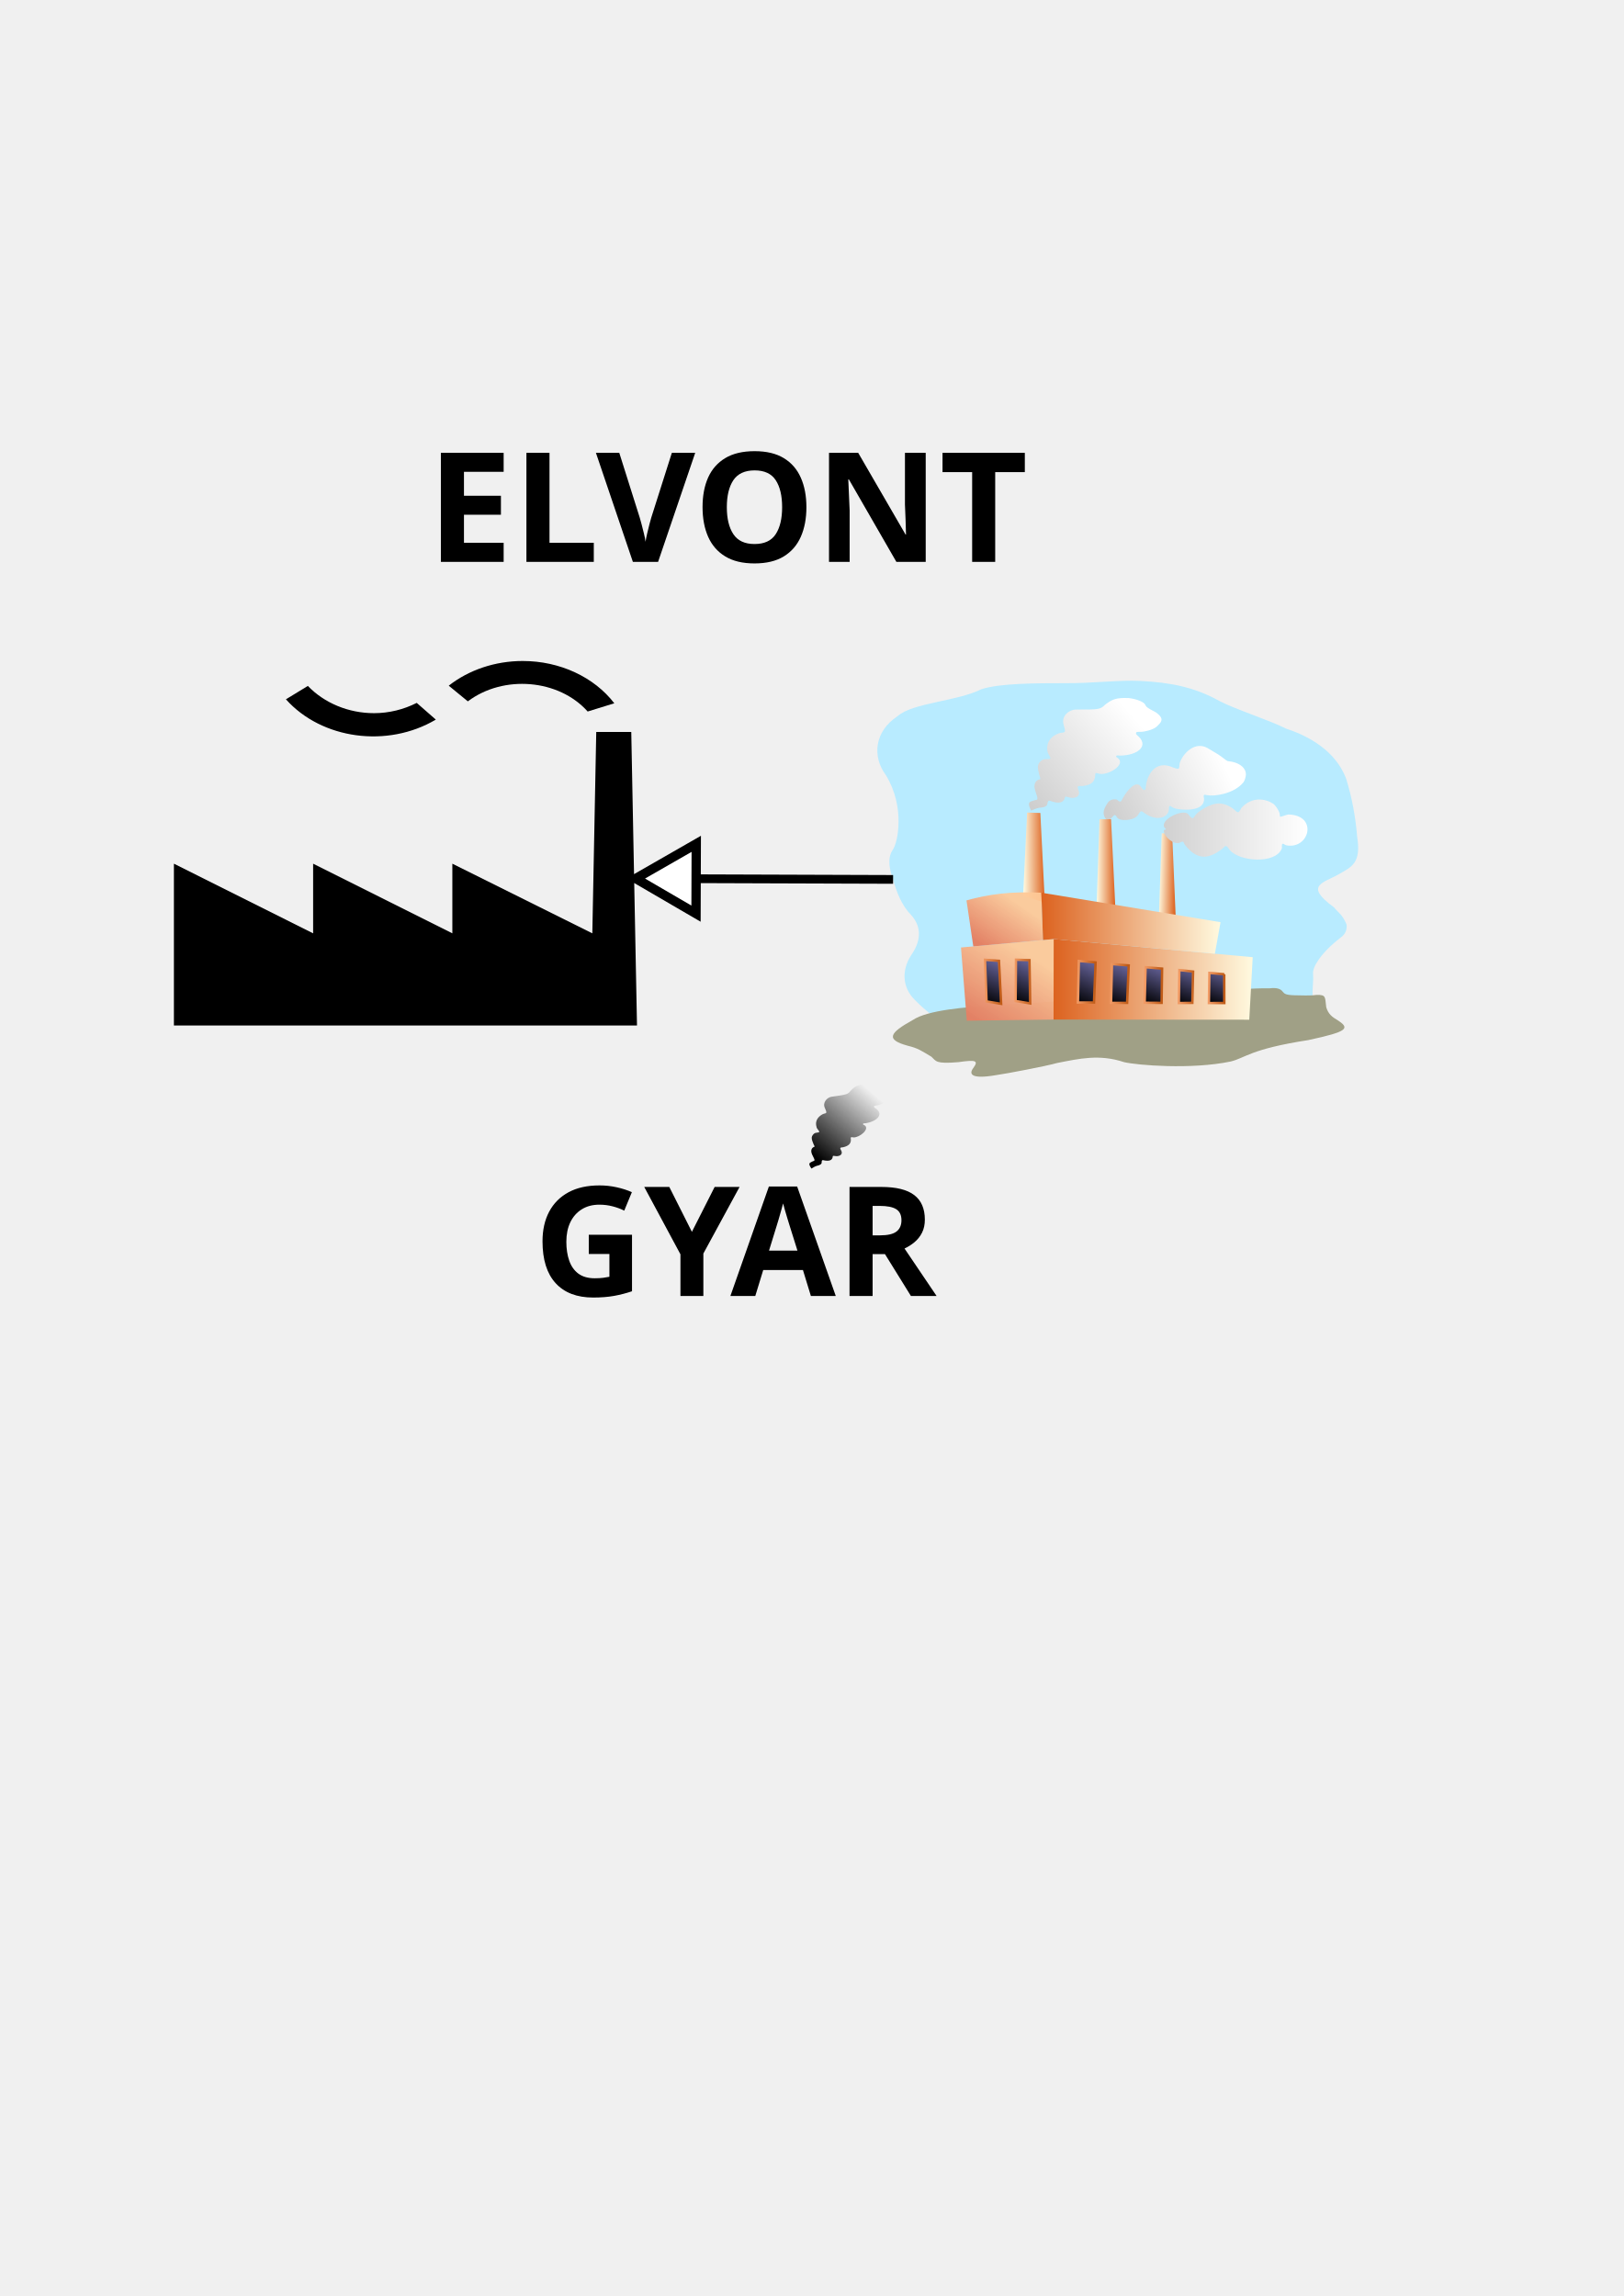
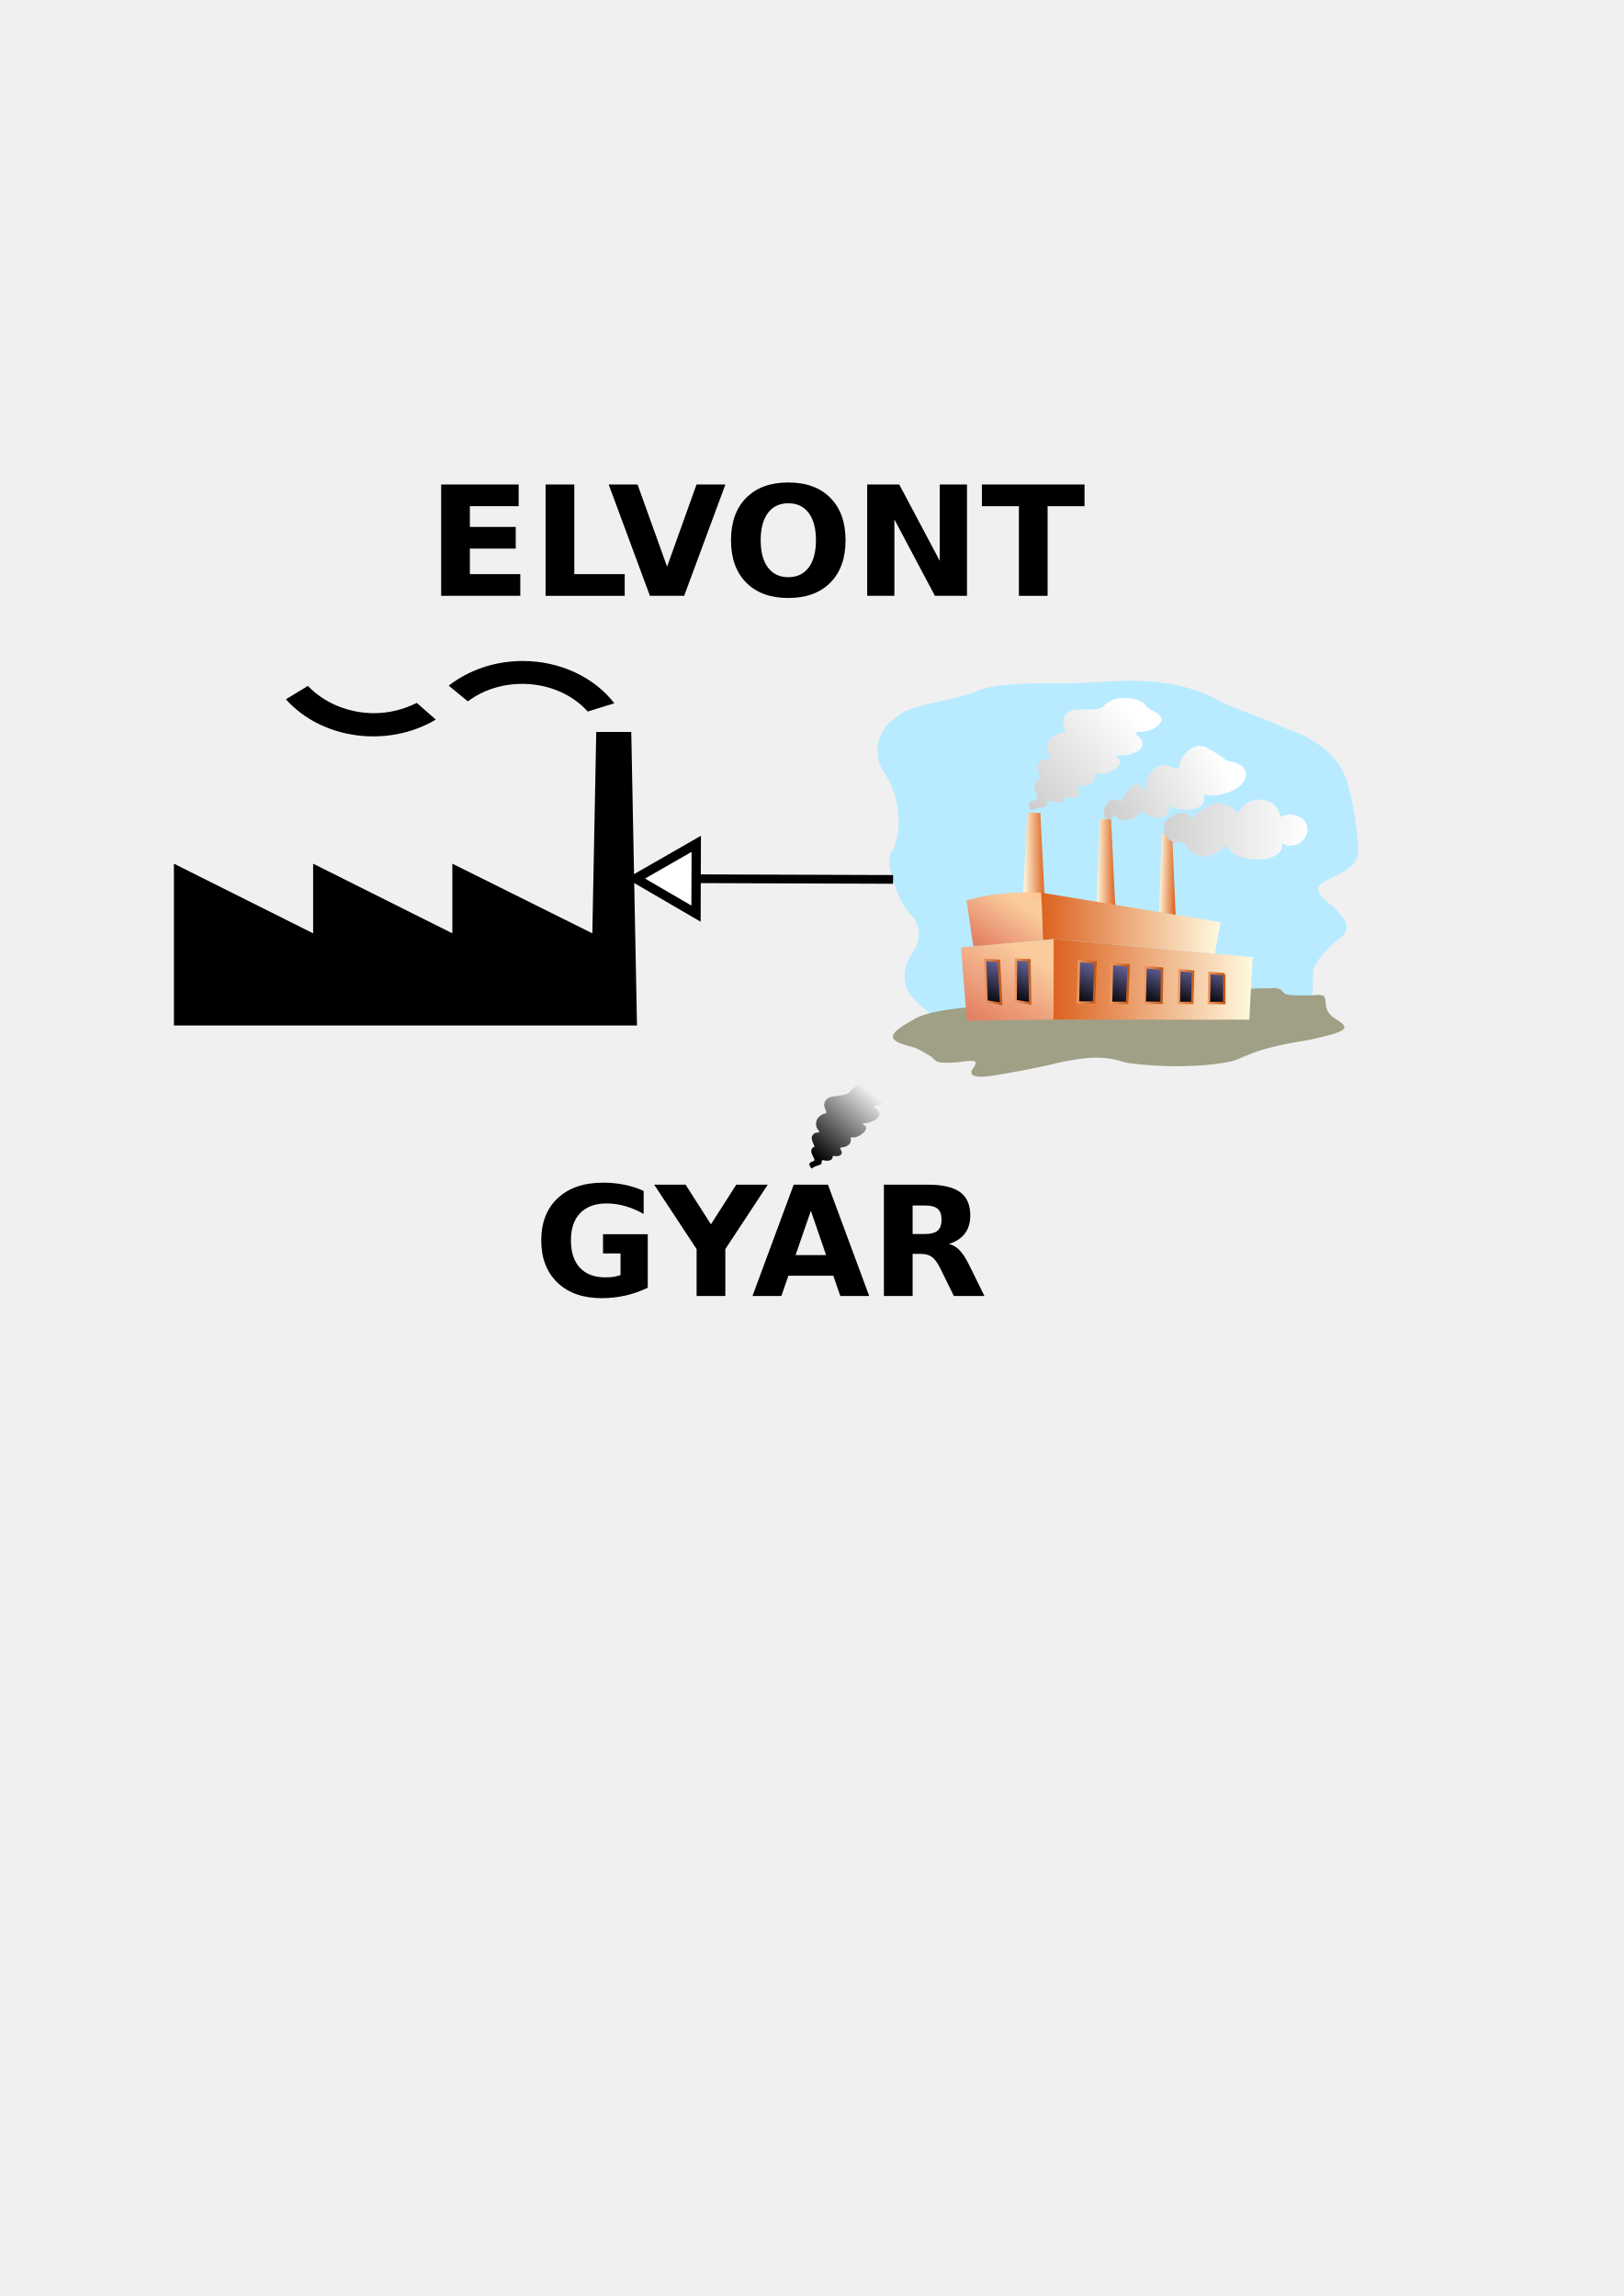
<svg xmlns="http://www.w3.org/2000/svg" xmlns:xlink="http://www.w3.org/1999/xlink" width="210mm" height="297mm" viewBox="0 0 744.094 1052.362" id="svg2" version="1.1">
  <defs id="defs4">
    <linearGradient id="linearGradient5754">
      <stop style="stop-color:#000000;stop-opacity:1;" offset="0" id="stop5756" />
      <stop style="stop-color:#000000;stop-opacity:0;" offset="1" id="stop5758" />
    </linearGradient>
    <marker orient="auto" refY="0.0" refX="0.0" id="EmptyTriangleInL" style="overflow:visible">
      <path id="path4670" d="M 5.77,0.0 L -2.88,5.0 L -2.88,-5.0 L 5.77,0.0 z " style="fill-rule:evenodd;fill:#ffffff;stroke:#000000;stroke-width:1pt;stroke-opacity:1" transform="scale(-0.8) translate(-6,0)" />
    </marker>
    <marker orient="auto" refY="0.0" refX="0.0" id="EmptyTriangleOutL" style="overflow:visible">
      <path id="path4679" d="M 5.77,0.0 L -2.88,5.0 L -2.88,-5.0 L 5.77,0.0 z " style="fill-rule:evenodd;fill:#ffffff;stroke:#000000;stroke-width:1pt;stroke-opacity:1" transform="scale(0.8) translate(-6,0)" />
    </marker>
    <linearGradient id="linearGradient11076">
      <stop id="stop11078" offset="0" style="stop-color:#dc611d;stop-opacity:0.941;" />
      <stop id="stop11080" offset="1" style="stop-color:#fdf3d7;stop-opacity:1;" />
    </linearGradient>
    <linearGradient id="linearGradient9998">
      <stop id="stop10000" offset="0" style="stop-color:#c05b17;stop-opacity:1;" />
      <stop style="stop-color:#f19a64;stop-opacity:1;" offset="1" id="stop10002" />
    </linearGradient>
    <linearGradient id="linearGradient9005">
      <stop style="stop-color:#636095;stop-opacity:1;" offset="0" id="stop9996" />
      <stop id="stop9009" offset="1" style="stop-color:#07070c;stop-opacity:1;" />
    </linearGradient>
    <linearGradient id="linearGradient8020">
      <stop id="stop8022" offset="0" style="stop-color:#cecece;stop-opacity:1;" />
      <stop id="stop8024" offset="1" style="stop-color:#ffffff;stop-opacity:1;" />
    </linearGradient>
    <linearGradient id="linearGradient8004">
      <stop id="stop8006" offset="0" style="stop-color:#dc621f;stop-opacity:1;" />
      <stop id="stop8008" offset="1" style="stop-color:#fffae0;stop-opacity:1;" />
    </linearGradient>
    <linearGradient id="linearGradient7998">
      <stop style="stop-color:#e38165;stop-opacity:1;" offset="0" id="stop8000" />
      <stop id="stop8010" offset="1" style="stop-color:#fec997;stop-opacity:0.941;" />
    </linearGradient>
    <linearGradient gradientUnits="userSpaceOnUse" y2="252.327" x2="165.881" y1="252.097" x1="181.415" id="linearGradient7996" xlink:href="#linearGradient9998" />
    <linearGradient gradientUnits="userSpaceOnUse" y2="389.505" x2="600" y1="389.505" x1="200" id="linearGradient8026" xlink:href="#linearGradient8020" />
    <linearGradient gradientUnits="userSpaceOnUse" y2="265.517" x2="166.963" y1="234.893" x1="180.103" id="linearGradient10022" xlink:href="#linearGradient9005" />
    <linearGradient gradientTransform="matrix(0.9274193,0,0,0.9325015,458.2046,363.9868)" y2="265.517" x2="166.963" y1="234.893" x1="180.103" gradientUnits="userSpaceOnUse" id="linearGradient10026" xlink:href="#linearGradient9005" />
    <linearGradient gradientTransform="matrix(0.9274193,0,0,0.9325015,458.2046,363.9868)" y2="252.327" x2="165.881" y1="252.097" x1="181.415" gradientUnits="userSpaceOnUse" id="linearGradient10028" xlink:href="#linearGradient9998" />
    <linearGradient y2="265.517" x2="166.963" y1="234.893" x1="180.103" gradientTransform="matrix(0.8899527,0,0,0.8976583,493.0118,372.608)" gradientUnits="userSpaceOnUse" id="linearGradient10032" xlink:href="#linearGradient9005" />
    <linearGradient y2="252.327" x2="165.881" y1="252.097" x1="181.415" gradientTransform="matrix(0.8899527,0,0,0.8976583,493.0118,372.608)" gradientUnits="userSpaceOnUse" id="linearGradient10034" xlink:href="#linearGradient9998" />
    <linearGradient y2="265.517" x2="166.963" y1="234.893" x1="180.103" gradientTransform="matrix(0.8657592,0,0,0.8751588,525.376,379.6517)" gradientUnits="userSpaceOnUse" id="linearGradient10038" xlink:href="#linearGradient9005" />
    <linearGradient y2="252.327" x2="165.881" y1="252.097" x1="181.415" gradientTransform="matrix(0.8657592,0,0,0.8751588,525.376,379.6517)" gradientUnits="userSpaceOnUse" id="linearGradient10040" xlink:href="#linearGradient9998" />
    <linearGradient y2="265.517" x2="166.963" y1="234.893" x1="180.103" gradientTransform="matrix(0.8335011,0,0,0.8451595,555.5296,387.2081)" gradientUnits="userSpaceOnUse" id="linearGradient10044" xlink:href="#linearGradient9005" />
    <linearGradient y2="252.327" x2="165.881" y1="252.097" x1="181.415" gradientTransform="matrix(0.8335011,0,0,0.8451595,555.5296,387.2081)" gradientUnits="userSpaceOnUse" id="linearGradient10046" xlink:href="#linearGradient9998" />
    <linearGradient gradientTransform="translate(149.7637,225.005)" y2="265.517" x2="166.963" y1="234.893" x1="180.103" gradientUnits="userSpaceOnUse" id="linearGradient10054" xlink:href="#linearGradient9005" />
    <linearGradient gradientTransform="translate(149.7637,225.005)" y2="252.327" x2="165.881" y1="252.097" x1="181.415" gradientUnits="userSpaceOnUse" id="linearGradient10056" xlink:href="#linearGradient9998" />
    <linearGradient y2="265.517" x2="166.963" y1="234.893" x1="180.103" gradientTransform="translate(124.1869,225.3491)" gradientUnits="userSpaceOnUse" id="linearGradient10060" xlink:href="#linearGradient9005" />
    <linearGradient y2="252.327" x2="165.881" y1="252.097" x1="181.415" gradientTransform="translate(124.1869,225.3491)" gradientUnits="userSpaceOnUse" id="linearGradient10062" xlink:href="#linearGradient9998" />
    <linearGradient gradientTransform="translate(418.0005,345.0351)" gradientUnits="userSpaceOnUse" y2="165.929" x2="234.229" y1="166.253" x1="248.296" id="linearGradient11046" xlink:href="#linearGradient8004" />
    <linearGradient gradientTransform="translate(418.0005,345.0351)" gradientUnits="userSpaceOnUse" y2="150.968" x2="182.291" y1="150.968" x1="198.076" id="linearGradient11048" xlink:href="#linearGradient8004" />
    <linearGradient gradientTransform="translate(418.0005,345.0351)" gradientUnits="userSpaceOnUse" y2="141.159" x2="121.188" y1="140.997" x1="139.264" id="linearGradient11050" xlink:href="#linearGradient8004" />
    <linearGradient gradientTransform="translate(418.0005,345.0351)" gradientUnits="userSpaceOnUse" y2="33.227" x2="216.703" y1="107.645" x1="131.532" id="linearGradient11058" xlink:href="#linearGradient8020" />
    <linearGradient gradientTransform="translate(418.0005,345.0351)" gradientUnits="userSpaceOnUse" y2="71.261" x2="289.73" y1="116.261" x1="195.032" id="linearGradient11066" xlink:href="#linearGradient8020" />
    <linearGradient gradientTransform="translate(418.0005,345.0351)" gradientUnits="userSpaceOnUse" y2="201.425" x2="286.037" y1="201.425" x1="135.847" id="linearGradient11101" xlink:href="#linearGradient8004" />
    <linearGradient gradientTransform="translate(418.0005,345.0351)" gradientUnits="userSpaceOnUse" y2="182.602" x2="114.379" y1="220.695" x1="88.208" id="linearGradient11109" xlink:href="#linearGradient7998" />
    <linearGradient gradientTransform="translate(418.0005,345.0351)" gradientUnits="userSpaceOnUse" y2="223.837" x2="120.893" y1="282.6" x1="83.622" id="linearGradient11117" xlink:href="#linearGradient7998" />
    <linearGradient gradientTransform="translate(418.0005,345.0351)" gradientUnits="userSpaceOnUse" y2="248.197" x2="312.827" y1="248.197" x1="146.021" id="linearGradient11125" xlink:href="#linearGradient8004" />
    <linearGradient gradientTransform="translate(418.0005,345.0351)" gradientUnits="userSpaceOnUse" y2="123.425" x2="357.933" y1="123.425" x1="231.876" id="linearGradient12102" xlink:href="#linearGradient8020" />
    <linearGradient gradientTransform="translate(200,215.005)" y2="248.197" x2="312.827" y1="248.197" x1="146.021" gradientUnits="userSpaceOnUse" id="linearGradient14048" xlink:href="#linearGradient8004" />
    <linearGradient y2="265.517" x2="166.963" y1="234.893" x1="180.103" gradientTransform="matrix(0.9274193,0,0,0.9980425,430.6302,346.1748)" gradientUnits="userSpaceOnUse" id="linearGradient2244" xlink:href="#linearGradient9005" />
    <linearGradient y2="252.327" x2="165.881" y1="252.097" x1="181.415" gradientTransform="matrix(0.9274193,0,0,0.9980425,430.6302,346.1748)" gradientUnits="userSpaceOnUse" id="linearGradient2246" xlink:href="#linearGradient9998" />
    <linearGradient y2="265.517" x2="166.963" y1="234.893" x1="180.103" gradientTransform="matrix(0.9274193,0,0,0.9980425,378.2387,345.1205)" gradientUnits="userSpaceOnUse" id="linearGradient2250" xlink:href="#linearGradient9005" />
    <linearGradient y2="252.327" x2="165.881" y1="252.097" x1="181.415" gradientTransform="matrix(0.9274193,0,0,0.9980425,378.2387,345.1205)" gradientUnits="userSpaceOnUse" id="linearGradient2252" xlink:href="#linearGradient9998" />
    <linearGradient y2="265.517" x2="166.963" y1="234.893" x1="180.103" gradientTransform="matrix(0.9274193,0,0,0.9980425,352.4484,345.2016)" gradientUnits="userSpaceOnUse" id="linearGradient2257" xlink:href="#linearGradient9005" />
    <linearGradient y2="252.327" x2="165.881" y1="252.097" x1="181.415" gradientTransform="matrix(0.9274193,0,0,0.9980425,352.4484,345.2016)" gradientUnits="userSpaceOnUse" id="linearGradient2259" xlink:href="#linearGradient9998" />
    <linearGradient xlink:href="#linearGradient5754" id="linearGradient5760" x1="369.262" y1="768.405" x2="394.977" y2="738.595" gradientUnits="userSpaceOnUse" gradientTransform="translate(5.290445,-237.2659)" />
  </defs>
  <g id="layer1">
    <g transform="matrix(0.9569756,0,0,0.8181465,-55.45729,209.393)" id="g1935">
      <polygon points="341.6,266.94 274.57,227.92 274.57,227.92 274.57,266.94 207.9,227.92 207.9,266.94 141.23,227.92 141.23,318.56 362.99,318.56 360.25,154.12 343.48,154.12 " id="polygon1945" />
      <path d="m 205.38,128.34 c 7.78,9.5 19.37,15.26 31.68,15.26 7.2,0 14.26,-2.08 20.45,-5.76 l 9.14,9.36 C 243.54,163.26 212,158.29 194.87,135.83 l 10.51,-7.49 z" id="path1947" />
      <path d="m 339.37,142.67 12.75,-4.61 c -9.65,-14.69 -26.07,-23.69 -43.85,-23.69 -13.18,0 -25.78,4.97 -35.43,13.83 l 9.15,8.78 c 17.06,-15.05 43.56,-12.46 57.38,5.69 z" id="path1949" />
    </g>
    <g transform="matrix(0.550403,0,0,0.550403,292.0651,188.369)" id="layer1-3">
      <g transform="translate(-217.9521,-119.8923)" id="g2301">
        <path style="fill:#b8ebff;fill-opacity:1;fill-rule:evenodd;stroke:#000000;stroke-width:0;stroke-linecap:butt;stroke-linejoin:miter;stroke-miterlimit:4;stroke-dasharray:none;stroke-opacity:1" d="m 434.563,374.11 c 12.437,-11.275 49.516,-12.336 69.851,-22.503 15.058,-5.009 46.248,-5.041 69.13,-5.041 24.064,0.184 44.884,-2.754 62.836,-1.883 25.511,1.238 45.78,5.277 66.064,16.645 14.104,7.306 40.807,15.633 55.988,23.224 25.296,8.238 43.071,23.088 49.868,42.126 4.413,14.495 7.553,30.048 9.001,47.887 3.608,22.158 -5.126,25.154 -14.866,30.857 -12.998,7.611 -29.96,9.191 -4.396,27.832 3.06,4.1 6.699,5.401 10.442,14.222 0.448,3.781 -0.598,7.636 -4.501,10.622 -17.237,13.19 -23.723,24.958 -23.404,29.885 0.522,8.047 -0.54,6.91 -0.54,24.484 -107.418,42.901 -209.317,31.786 -307.036,15.392 -8.754,-2.189 -20.547,-14.066 -24.394,-17.913 -9.881,-10.151 -10.802,-24.045 -2.79,-36.636 7.381,-10.568 10.172,-22.682 -0.09,-33.935 -7.291,-7.246 -12.233,-19.01 -15.122,-30.605 -2.3,-5.752 -4.935,-16.234 0,-23.404 4.338,-5.886 10.532,-35.887 -5.761,-62.289 -11.57,-15.581 -9.349,-36.448 9.721,-48.967 z" id="path2239" />
        <path style="fill:#a0a086;fill-opacity:1;fill-rule:evenodd;stroke:#000000;stroke-width:0;stroke-linecap:butt;stroke-linejoin:miter;stroke-miterlimit:4;stroke-dasharray:none;stroke-opacity:1" d="m 705.324,602.024 -190.109,12.962 c -23.755,1.102 -55.852,3.912 -67.87,12.062 -19.483,10.79 -22.953,16.285 -4.321,21.423 9.001,2.156 11.705,4.412 19.803,9.181 4.017,3.696 3.258,6.121 22.503,4.501 15.033,-2.205 16.78,-1.138 12.242,5.041 -3.826,5.146 -1.26,9.301 19.083,5.761 8.405,-1.151 41.943,-7.538 50.768,-10.082 18.615,-3.642 35.28,-7.572 55.808,-0.72 10.806,2.553 55.838,6.342 88.753,-0.54 12.254,-2.952 16.251,-10.368 64.63,-17.823 33.511,-7.227 34.875,-9.809 24.124,-16.743 -4.23,-2.453 -7.516,-4.958 -9.181,-10.622 -1.125,-8.465 0.035,-10.438 -7.921,-10.262 -2.554,0.166 -2.67,0.767 -18.521,0.301 -7.385,-0.217 -8.407,-1.25 -9.928,-3.126 -1.73,-2.419 -5.401,-3.327 -10.439,-2.689 -14.054,-0.233 -38.428,1.772 -39.423,1.373 z" id="path2241" />
        <path style="fill:url(#linearGradient11125);fill-opacity:1;fill-rule:nonzero;stroke:#000000;stroke-width:0;stroke-linecap:butt;stroke-linejoin:miter;stroke-miterlimit:4;stroke-dasharray:none;stroke-opacity:1" d="m 564.585,559.657 -0.064,67.023 162.942,0.127 2.864,-52.065 -165.743,-15.085 z" id="path2243" />
        <path id="path2247" d="m 564.585,559.657 -0.064,67.023 -72.242,0.955 -4.837,-60.976 77.143,-7.001 z" style="fill:url(#linearGradient11117);fill-opacity:1;fill-rule:evenodd;stroke:#000000;stroke-width:0;stroke-linecap:butt;stroke-linejoin:miter;stroke-miterlimit:4;stroke-dasharray:none;stroke-opacity:1" />
        <path style="fill:url(#linearGradient11050);fill-opacity:1;fill-rule:evenodd;stroke:#000000;stroke-width:0;stroke-linecap:butt;stroke-linejoin:miter;stroke-miterlimit:4;stroke-dasharray:none;stroke-opacity:1" d="m 542.498,454.318 -3.31,69.25 18.076,5.856 -3.755,-74.788 -11.011,-0.318 z" id="path2256" />
        <path style="opacity:1;fill:url(#linearGradient11066);fill-opacity:1;fill-rule:evenodd;stroke:none;stroke-width:1px;stroke-linecap:butt;stroke-linejoin:miter;stroke-opacity:1" d="m 669.542,413.137 c -0.442,1.372 0.016,4.074 -1.082,4.646 -0.799,0.417 -4.208,-0.891 -4.774,-1.146 -14.43,-6.493 -21.35,6.563 -22.277,15.53 -0.157,1.53 0.082,2.663 -0.891,3.31 -1.026,0.682 -2.777,-1.849 -3.119,-2.419 -3.817,-6.364 -11.294,2.342 -14.958,8.784 -0.622,1.094 -1.306,2.994 -2.291,3.31 -0.867,0.278 -2.435,-1.254 -2.801,-1.528 -0.651,-0.488 -3.273,-0.374 -4.328,0 -2.892,1.025 -3.539,2.792 -4.837,4.901 -3.451,5.605 -2.022,9.583 1.273,12.666 1.01,0.945 5.095,-4.833 5.856,-4.837 1.115,-0.007 1.413,1.063 2.291,2.291 2.119,2.962 12.741,2.525 16.676,-1.528 0.604,-0.622 1.817,-3.343 2.928,-3.819 0.908,-0.389 2.104,0.789 3.541,1.809 7.086,5.026 16.764,5.346 19.5,-1.682 0.513,-1.318 0.065,-4.169 0.891,-4.646 0.611,-0.353 2.132,1.607 5.219,2.291 6.191,1.373 22.657,2.291 23.423,-7.129 0.151,-1.859 -0.625,-3.685 -0.064,-4.201 0.483,-0.444 1.065,-0.247 2.482,0.064 5.857,1.285 22.544,-1.004 30.361,-10.629 1.194,-1.47 2.063,-4.855 2.1,-6.556 0.115,-5.147 -4.645,-9.184 -11.602,-10.644 -1.846,-0.388 -3.163,-0.37 -3.483,-0.495 -0.878,-0.342 -1.721,-0.958 -2.419,-1.528 -4.523,-3.69 -7.966,-5.452 -14.13,-9.165 -10.649,-6.414 -20.874,4.236 -23.487,12.348 z" id="path2168" />
        <path style="fill:url(#linearGradient11048);fill-opacity:1;fill-rule:evenodd;stroke:#000000;stroke-width:0;stroke-linecap:butt;stroke-linejoin:miter;stroke-miterlimit:4;stroke-dasharray:none;stroke-opacity:1" d="m 602.774,459.919 -2.482,73.833 15.785,2.291 -3.692,-76.188 -9.611,0.064 z" id="path2258" />
        <path style="fill:url(#linearGradient11109);fill-opacity:1;fill-rule:evenodd;stroke:#000000;stroke-width:0;stroke-linecap:butt;stroke-linejoin:miter;stroke-miterlimit:4;stroke-dasharray:none;stroke-opacity:1" d="m 555.735,560.464 -58.05,5.267 -5.659,-38.285 c 18.482,-5.192 36.964,-7.584 62.321,-6.411 l 1.388,39.43 z" id="path2249" />
        <path style="fill:url(#linearGradient11046);fill-opacity:1;fill-rule:evenodd;stroke:#000000;stroke-width:0;stroke-linecap:butt;stroke-linejoin:miter;stroke-miterlimit:4;stroke-dasharray:none;stroke-opacity:1" d="m 654.585,471.567 -2.355,70.078 14.066,2.291 -3.055,-72.433 -8.656,0.064 z" id="path2260" />
        <path id="path2254" d="m 564.594,559.66 -8.859,0.804 -1.388,-39.43 149.189,24.566 -4.705,26.287 -134.237,-12.226 z" style="fill:url(#linearGradient11101);fill-opacity:1;fill-rule:evenodd;stroke:#000000;stroke-width:0;stroke-linecap:butt;stroke-linejoin:miter;stroke-miterlimit:4;stroke-dasharray:none;stroke-opacity:1" />
        <path style="fill:url(#linearGradient11058);fill-opacity:1;fill-rule:evenodd;stroke:none;stroke-width:1px;stroke-linecap:butt;stroke-linejoin:miter;stroke-opacity:1" d="m 551.855,426.949 c 1.24,-0.378 1.249,-0.026 1.558,-0.58 0.334,-0.597 -0.537,-2.428 -0.667,-2.934 -0.564,-2.707 -1.61,-5.852 -1.138,-8.328 0.506,-2.656 3.015,-4.572 4.671,-5.12 0.924,-0.396 4.846,0.087 5.53,-0.664 0.52,-0.57 -1.278,-3.098 -1.728,-4.09 -1.049,-1.789 -1.517,-7.24 0.82,-10.829 2.478,-4.078 7.502,-6.152 9.604,-6.472 0.724,-0.11 2.904,-0.06 3.352,-1.012 0.46,-0.979 -0.509,-4.251 -0.934,-5.735 -2.291,-7.544 4.956,-12.666 10.057,-12.666 19.495,0.064 20.283,0.026 24.505,-4.074 5.819,-4.453 9.098,-5.908 19.731,-5.474 7.118,0.852 13.249,3.553 13.876,6.047 0.94,2.141 4.79,3.632 9.038,6.11 7.169,5.376 3.81,8.093 0.636,11.266 -3.404,3.404 -11.819,4.71 -13.239,4.71 -0.984,-0.115 -3.831,0.024 -4.093,0.336 -0.293,0.348 -0.595,1.38 0.402,2.21 10.752,8.565 1.742,16.918 -14.003,17.249 -1.766,-0.163 -2.569,-0.433 -3.063,0.261 -0.64,0.899 0.839,1.508 1.663,2.094 5.989,5.532 -8.402,14.041 -15.565,12.826 -0.445,-0.107 -2.718,-0.889 -3.156,-0.631 -0.519,0.306 -0.526,0.74 -0.502,1.124 0.015,6.186 -3.485,9.047 -10.948,9.659 -1.563,-0.081 -2.794,-0.203 -3.437,0.348 -0.731,0.627 0.6,3.396 0.7,3.789 1.518,5.439 -4.595,6.696 -8.975,5.06 -1.579,-0.163 -1.422,-0.641 -2.066,-0.365 -0.78,0.335 -0.539,1.144 -0.766,1.574 -1.675,4.561 -6.735,3.526 -9.795,2.675 -1.305,-0.304 -2.505,-1.13 -3.179,-0.911 -0.987,0.321 -1.205,1.406 -1.41,2.723 -0.081,1.878 -2.961,3.057 -6.457,3.154 -1.764,0.217 -5.327,1.516 -7.084,2.401 -0.863,-2.16 -3.866,-6.958 0.716,-7.846 1.464,-0.831 3.882,-0.833 4.369,-1.501 0.747,-1.025 -0.679,-3.931 -1.568,-7.091 -1.61,-5.087 -0.174,-7.978 2.546,-9.293 z" id="path2262" />
        <path style="opacity:1;fill:url(#linearGradient12102);fill-opacity:1;fill-rule:evenodd;stroke:none;stroke-width:1px;stroke-linecap:butt;stroke-linejoin:miter;stroke-opacity:1" d="m 747.419,446.977 c 1.76,1.18 4.957,5.753 5.369,8.522 0.168,1.128 0.157,1.995 0.389,2.224 0.385,0.381 6.01,-1.83 6.779,-1.814 24.984,0.538 17.673,29.094 -1.432,25.725 -1.416,-0.25 -2.658,-1.7 -3.378,-1.247 -1.078,0.677 -0.163,2.817 -0.698,4.104 -5.368,12.919 -35.426,10.749 -43.394,0.82 -1.096,-1.365 -1.612,-2.675 -2.735,-3.024 -1.408,-0.438 -1.761,1.003 -3.852,2.582 -10.365,7.826 -20.161,9.979 -30.806,-3.974 -0.668,-0.876 -0.446,-2.039 -1.497,-2.316 -0.744,-0.196 -1.067,0.129 -2.369,0.74 -5.06,2.371 -13.683,-5.133 -13.477,-10.002 0.038,-0.901 1.73,-0.529 1.769,-1.251 0.029,-0.534 -0.985,-0.762 -1.273,-1.273 -3.952,-7.01 16.089,-15.755 19.731,-11.202 1.047,1.309 2.565,3.368 3.732,3.362 1.058,-0.005 2.328,-2.644 3.015,-3.331 3.665,-3.665 12.136,-8.887 18.777,-8.911 5.892,-0.021 10.958,3.622 12.14,4.547 1.338,1.047 2.743,2.834 3.993,2.768 1.201,-0.064 2.216,-3.059 2.803,-3.701 8.844,-9.66 20.152,-7.549 26.416,-3.349 z" id="path3141" />
        <path id="path10024" d="m 627.089,581.626 -1.343,31.162 -13.338,0.008 0.778,-32.309 13.903,1.139 z" style="opacity:1;fill:url(#linearGradient10026);fill-opacity:1;fill-rule:evenodd;stroke:url(#linearGradient10028);stroke-width:2;stroke-linecap:butt;stroke-linejoin:miter;stroke-miterlimit:4;stroke-dasharray:none;stroke-opacity:1" />
        <path style="opacity:1;fill:url(#linearGradient10032);fill-opacity:1;fill-rule:evenodd;stroke:url(#linearGradient10034);stroke-width:2;stroke-linecap:butt;stroke-linejoin:miter;stroke-miterlimit:4;stroke-dasharray:none;stroke-opacity:1" d="m 654.885,584.26 -0.408,28.528 -14.084,-0.103 0.765,-29.56 13.727,1.135 z" id="path10030" />
        <path id="path10036" d="m 680.692,586.719 -0.627,26.07 -11.228,0.129 0.413,-27.446 11.442,1.247 z" style="opacity:1;fill:url(#linearGradient10038);fill-opacity:1;fill-rule:evenodd;stroke:url(#linearGradient10040);stroke-width:2;stroke-linecap:butt;stroke-linejoin:miter;stroke-miterlimit:4;stroke-dasharray:none;stroke-opacity:1" />
        <path style="opacity:1;fill:url(#linearGradient10044);fill-opacity:1;fill-rule:evenodd;stroke:url(#linearGradient10046);stroke-width:2;stroke-linecap:butt;stroke-linejoin:miter;stroke-miterlimit:4;stroke-dasharray:none;stroke-opacity:1" d="m 706.613,588.964 0.076,23.939 -12.848,0.018 0.401,-25.085 12.37,1.129 z" id="path10042" />
        <path style="opacity:1;fill:url(#linearGradient2244);fill-opacity:1;fill-rule:evenodd;stroke:url(#linearGradient2246);stroke-width:2;stroke-linecap:butt;stroke-linejoin:miter;stroke-miterlimit:4;stroke-dasharray:none;stroke-opacity:1" d="m 599.514,579.111 -1.343,33.352 -13.338,0.008 0.778,-34.58 13.903,1.219 z" id="path2242" />
        <path id="path2248" d="m 544.446,577.246 0.603,36.029 -12.121,-2.019 0.291,-34.418 11.227,0.408 z" style="opacity:1;fill:url(#linearGradient2250);fill-opacity:1;fill-rule:evenodd;stroke:url(#linearGradient2252);stroke-width:2;stroke-linecap:butt;stroke-linejoin:miter;stroke-miterlimit:4;stroke-dasharray:none;stroke-opacity:1" />
        <path style="opacity:1;fill:url(#linearGradient2257);fill-opacity:1;fill-rule:evenodd;stroke:url(#linearGradient2259);stroke-width:2;stroke-linecap:butt;stroke-linejoin:miter;stroke-miterlimit:4;stroke-dasharray:none;stroke-opacity:1" d="m 519.062,577.813 1.82,35.785 -12.121,-2.019 -1.331,-34.661 11.632,0.895 z" id="path2255" />
      </g>
    </g>
    <path style="fill:none;fill-rule:evenodd;stroke:#000000;stroke-width:4;stroke-linecap:butt;stroke-linejoin:miter;stroke-miterlimit:4;stroke-dasharray:none;stroke-opacity:1;marker-start:url(#EmptyTriangleInL)" d="m 290.602,402.665 118.675,0.407" id="path3713" />
-     <text xml:space="preserve" style="font-style:normal;font-variant:normal;font-weight:bold;font-stretch:normal;font-size:70px;line-height:125%;font-family:Sans;-inkscape-font-specification:'Sans Bold';letter-spacing:0px;word-spacing:0px;fill:#000000;fill-opacity:1;stroke:none;stroke-width:1px;stroke-linecap:butt;stroke-linejoin:miter;stroke-opacity:1" x="195.745" y="257.536" id="text5247">
-       <tspan id="tspan5249" x="195.745" y="257.536">ELVONT</tspan>
-     </text>
-     <text xml:space="preserve" style="font-style:normal;font-variant:normal;font-weight:bold;font-stretch:normal;font-size:70px;line-height:125%;font-family:Sans;-inkscape-font-specification:'Sans Bold';letter-spacing:0px;word-spacing:0px;fill:#000000;fill-opacity:1;stroke:none;stroke-width:1px;stroke-linecap:butt;stroke-linejoin:miter;stroke-opacity:1" x="244.554" y="594.016" id="text5251">
-       <tspan id="tspan5253" x="244.554" y="594.016">GYAR</tspan>
-     </text>
-     <path style="fill:url(#linearGradient5760);fill-opacity:1;fill-rule:evenodd;stroke:none;stroke-width:1px;stroke-linecap:butt;stroke-linejoin:miter;stroke-opacity:1" d="m 372.712,525.825 c 0.436,-0.205 0.458,-0.076 0.542,-0.296 0.091,-0.237 -0.326,-0.864 -0.401,-1.043 -0.351,-0.965 -0.903,-2.066 -0.861,-3.001 0.045,-1.003 0.865,-1.841 1.445,-2.13 0.319,-0.195 1.786,-0.225 1.998,-0.538 0.161,-0.237 -0.634,-1.071 -0.852,-1.412 -0.481,-0.602 -0.942,-2.581 -0.273,-4.025 0.695,-1.631 2.431,-2.66 3.187,-2.889 0.26,-0.079 1.064,-0.176 1.179,-0.55 0.117,-0.384 -0.413,-1.536 -0.648,-2.059 -1.243,-2.652 1.15,-4.92 3.025,-5.19 7.17,-1.012 7.458,-1.067 8.792,-2.799 1.903,-1.946 3.031,-2.655 6.963,-3.06 2.662,-0.065 5.059,0.603 5.422,1.486 0.459,0.737 1.954,1.081 3.647,1.766 2.921,1.596 1.83,2.773 0.832,4.108 -1.071,1.432 -4.095,2.359 -4.617,2.434 -0.368,0.01 -1.407,0.212 -1.487,0.341 -0.089,0.144 -0.145,0.539 0.265,0.791 4.408,2.578 1.539,6.127 -4.232,7.085 -0.658,0.034 -0.967,-0.023 -1.112,0.259 -0.188,0.364 0.389,0.51 0.723,0.681 2.495,1.716 -2.343,5.608 -5.041,5.542 -0.169,-0.016 -1.046,-0.183 -1.194,-0.064 -0.174,0.14 -0.154,0.3 -0.125,0.44 0.334,2.273 -0.801,3.511 -3.512,4.132 -0.579,0.053 -1.038,0.073 -1.245,0.311 -0.235,0.269 0.401,1.217 0.459,1.356 0.847,1.919 -1.334,2.706 -3.031,2.337 -0.589,0.024 -0.557,-0.16 -0.779,-0.024 -0.269,0.164 -0.137,0.449 -0.198,0.619 -0.373,1.766 -2.289,1.654 -3.459,1.503 -0.496,-0.043 -0.981,-0.282 -1.217,-0.166 -0.346,0.17 -0.368,0.581 -0.374,1.076 0.07,0.695 -0.926,1.281 -2.206,1.502 -0.637,0.173 -1.878,0.84 -2.477,1.259 -0.432,-0.748 -1.791,-2.353 -0.153,-2.922 0.494,-0.383 1.383,-0.512 1.526,-0.784 0.22,-0.416 -0.458,-1.409 -0.953,-2.524 -0.862,-1.785 -0.488,-2.924 0.443,-3.551 z" id="path2262-5" />
+     <g style="font-style:normal;font-variant:normal;font-weight:bold;font-stretch:normal;font-size:70px;line-height:125%;font-family:Sans;-inkscape-font-specification:'Sans Bold';letter-spacing:0px;word-spacing:0px;fill:#000000;fill-opacity:1;stroke:none;stroke-width:1px;stroke-linecap:butt;stroke-linejoin:miter;stroke-opacity:1" id="text5247" transform="translate(0,15.55678)">
+       <path d="m 202.171,206.506 35.513,0 0,9.946 -22.354,0 0,9.502 21.02,0 0,9.946 -21.02,0 0,11.689 23.105,0 0,9.946 -36.265,0 0,-51.03 z" id="path4369" />
+       <path d="m 250.023,206.506 13.159,0 0,41.084 23.105,0 0,9.946 -36.265,0 0,-51.03 z" id="path4371" />
+       <path d="m 278.939,206.506 13.228,0 13.535,37.666 13.501,-37.666 13.228,0 -18.901,51.03 -15.688,0 -18.901,-51.03 z" id="path4373" />
+       <path d="m 361.243,215.119 q -6.016,0 -9.331,4.443 -3.315,4.443 -3.315,12.51 0,8.032 3.315,12.476 3.315,4.443 9.331,4.443 6.05,0 9.365,-4.443 3.315,-4.443 3.315,-12.476 0,-8.066 -3.315,-12.51 -3.315,-4.443 -9.365,-4.443 z m 0,-9.536 q 12.305,0 19.277,7.041 6.973,7.041 6.973,19.448 0,12.373 -6.973,19.414 -6.973,7.041 -19.277,7.041 -12.271,0 -19.277,-7.041 -6.973,-7.041 -6.973,-19.414 0,-12.407 6.973,-19.448 7.007,-7.041 19.277,-7.041 z" id="path4375" />
+       <path d="m 397.405,206.506 14.697,0 18.56,35 0,-35 12.476,0 0,51.03 -14.697,0 -18.56,-35 0,35 -12.476,0 0,-51.03 z" id="path4377" />
+       <path d="m 449.974,206.506 47.031,0 0,9.946 -16.919,0 0,41.084 -13.159,0 0,-41.084 -16.953,0 0,-9.946 z" id="path4379" />
+     </g>
+     <g id="g4390">
+       <g id="text5251" style="font-style:normal;font-variant:normal;font-weight:bold;font-stretch:normal;font-size:70px;line-height:125%;font-family:Sans;-inkscape-font-specification:'Sans Bold';letter-spacing:0px;word-spacing:0px;fill:#000000;fill-opacity:1;stroke:none;stroke-width:1px;stroke-linecap:butt;stroke-linejoin:miter;stroke-opacity:1">
+         <path id="path4382" style="" d="m 296.849,590.222 q -4.922,2.393 -10.22,3.589 -5.298,1.196 -10.938,1.196 -12.749,0 -20.2,-7.109 -7.451,-7.144 -7.451,-19.346 0,-12.339 7.588,-19.414 7.588,-7.075 20.781,-7.075 5.093,0 9.741,0.957 4.683,0.957 8.818,2.837 l 0,10.562 q -4.272,-2.427 -8.511,-3.623 -4.204,-1.196 -8.442,-1.196 -7.861,0 -12.134,4.409 -4.238,4.375 -4.238,12.544 0,8.101 4.102,12.51 4.102,4.409 11.655,4.409 2.051,0 3.794,-0.239 1.777,-0.273 3.179,-0.82 l 0,-9.912 -8.032,0 0,-8.818 20.508,0 0,24.541 z" />
+         <path id="path4384" style="" d="m 299.788,542.986 14.39,0 11.621,18.184 11.621,-18.184 14.424,0 -19.448,29.531 0,21.499 -13.159,0 0,-21.499 -19.448,-29.531 z" />
+         <path id="path4386" style="" d="m 381.888,584.719 -20.576,0 -3.247,9.297 -13.228,0 18.901,-51.03 15.688,0 18.901,51.03 -13.228,0 -3.213,-9.297 z m -17.295,-9.468 13.979,0 -6.973,-20.303 -7.007,20.303 z" />
+         <path id="path4388" style="" d="m 423.758,565.613 q 4.136,0 5.913,-1.538 1.812,-1.538 1.812,-5.059 0,-3.486 -1.812,-4.99 -1.777,-1.504 -5.913,-1.504 l -5.537,0 0,13.091 5.537,0 z m -5.537,9.092 0,19.312 -13.159,0 0,-51.03 20.098,0 q 10.083,0 14.766,3.384 4.717,3.384 4.717,10.698 0,5.059 -2.461,8.306 -2.427,3.247 -7.349,4.785 2.7,0.615 4.819,2.803 2.153,2.153 4.341,6.562 l 7.144,14.492 -14.014,0 -6.221,-12.681 q -1.88,-3.828 -3.828,-5.229 -1.914,-1.401 -5.127,-1.401 l -3.726,0 z" />
+       </g>
+       <path id="path2262-5" d="m 372.712,525.825 c 0.436,-0.205 0.458,-0.076 0.542,-0.296 0.091,-0.237 -0.326,-0.864 -0.401,-1.043 -0.351,-0.965 -0.903,-2.066 -0.861,-3.001 0.045,-1.003 0.865,-1.841 1.445,-2.13 0.319,-0.195 1.786,-0.225 1.998,-0.538 0.161,-0.237 -0.634,-1.071 -0.852,-1.412 -0.481,-0.602 -0.942,-2.581 -0.273,-4.025 0.695,-1.631 2.431,-2.66 3.187,-2.889 0.26,-0.079 1.064,-0.176 1.179,-0.55 0.117,-0.384 -0.413,-1.536 -0.648,-2.059 -1.243,-2.652 1.15,-4.92 3.025,-5.19 7.17,-1.012 7.458,-1.067 8.792,-2.799 1.903,-1.946 3.031,-2.655 6.963,-3.06 2.662,-0.065 5.059,0.603 5.422,1.486 0.459,0.737 1.954,1.081 3.647,1.766 2.921,1.596 1.83,2.773 0.832,4.108 -1.071,1.432 -4.095,2.359 -4.617,2.434 -0.368,0.01 -1.407,0.212 -1.487,0.341 -0.089,0.144 -0.145,0.539 0.265,0.791 4.408,2.578 1.539,6.127 -4.232,7.085 -0.658,0.034 -0.967,-0.023 -1.112,0.259 -0.188,0.364 0.389,0.51 0.723,0.681 2.495,1.716 -2.343,5.608 -5.041,5.542 -0.169,-0.016 -1.046,-0.183 -1.194,-0.064 -0.174,0.14 -0.154,0.3 -0.125,0.44 0.334,2.273 -0.801,3.511 -3.512,4.132 -0.579,0.053 -1.038,0.073 -1.245,0.311 -0.235,0.269 0.401,1.217 0.459,1.356 0.847,1.919 -1.334,2.706 -3.031,2.337 -0.589,0.024 -0.557,-0.16 -0.779,-0.024 -0.269,0.164 -0.137,0.449 -0.198,0.619 -0.373,1.766 -2.289,1.654 -3.459,1.503 -0.496,-0.043 -0.981,-0.282 -1.217,-0.166 -0.346,0.17 -0.368,0.581 -0.374,1.076 0.07,0.695 -0.926,1.281 -2.206,1.502 -0.637,0.173 -1.878,0.84 -2.477,1.259 -0.432,-0.748 -1.791,-2.353 -0.153,-2.922 0.494,-0.383 1.383,-0.512 1.526,-0.784 0.22,-0.416 -0.458,-1.409 -0.953,-2.524 -0.862,-1.785 -0.488,-2.924 0.443,-3.551 z" style="fill:url(#linearGradient5760);fill-opacity:1;fill-rule:evenodd;stroke:none;stroke-width:1px;stroke-linecap:butt;stroke-linejoin:miter;stroke-opacity:1" />
+     </g>
  </g>
</svg>
